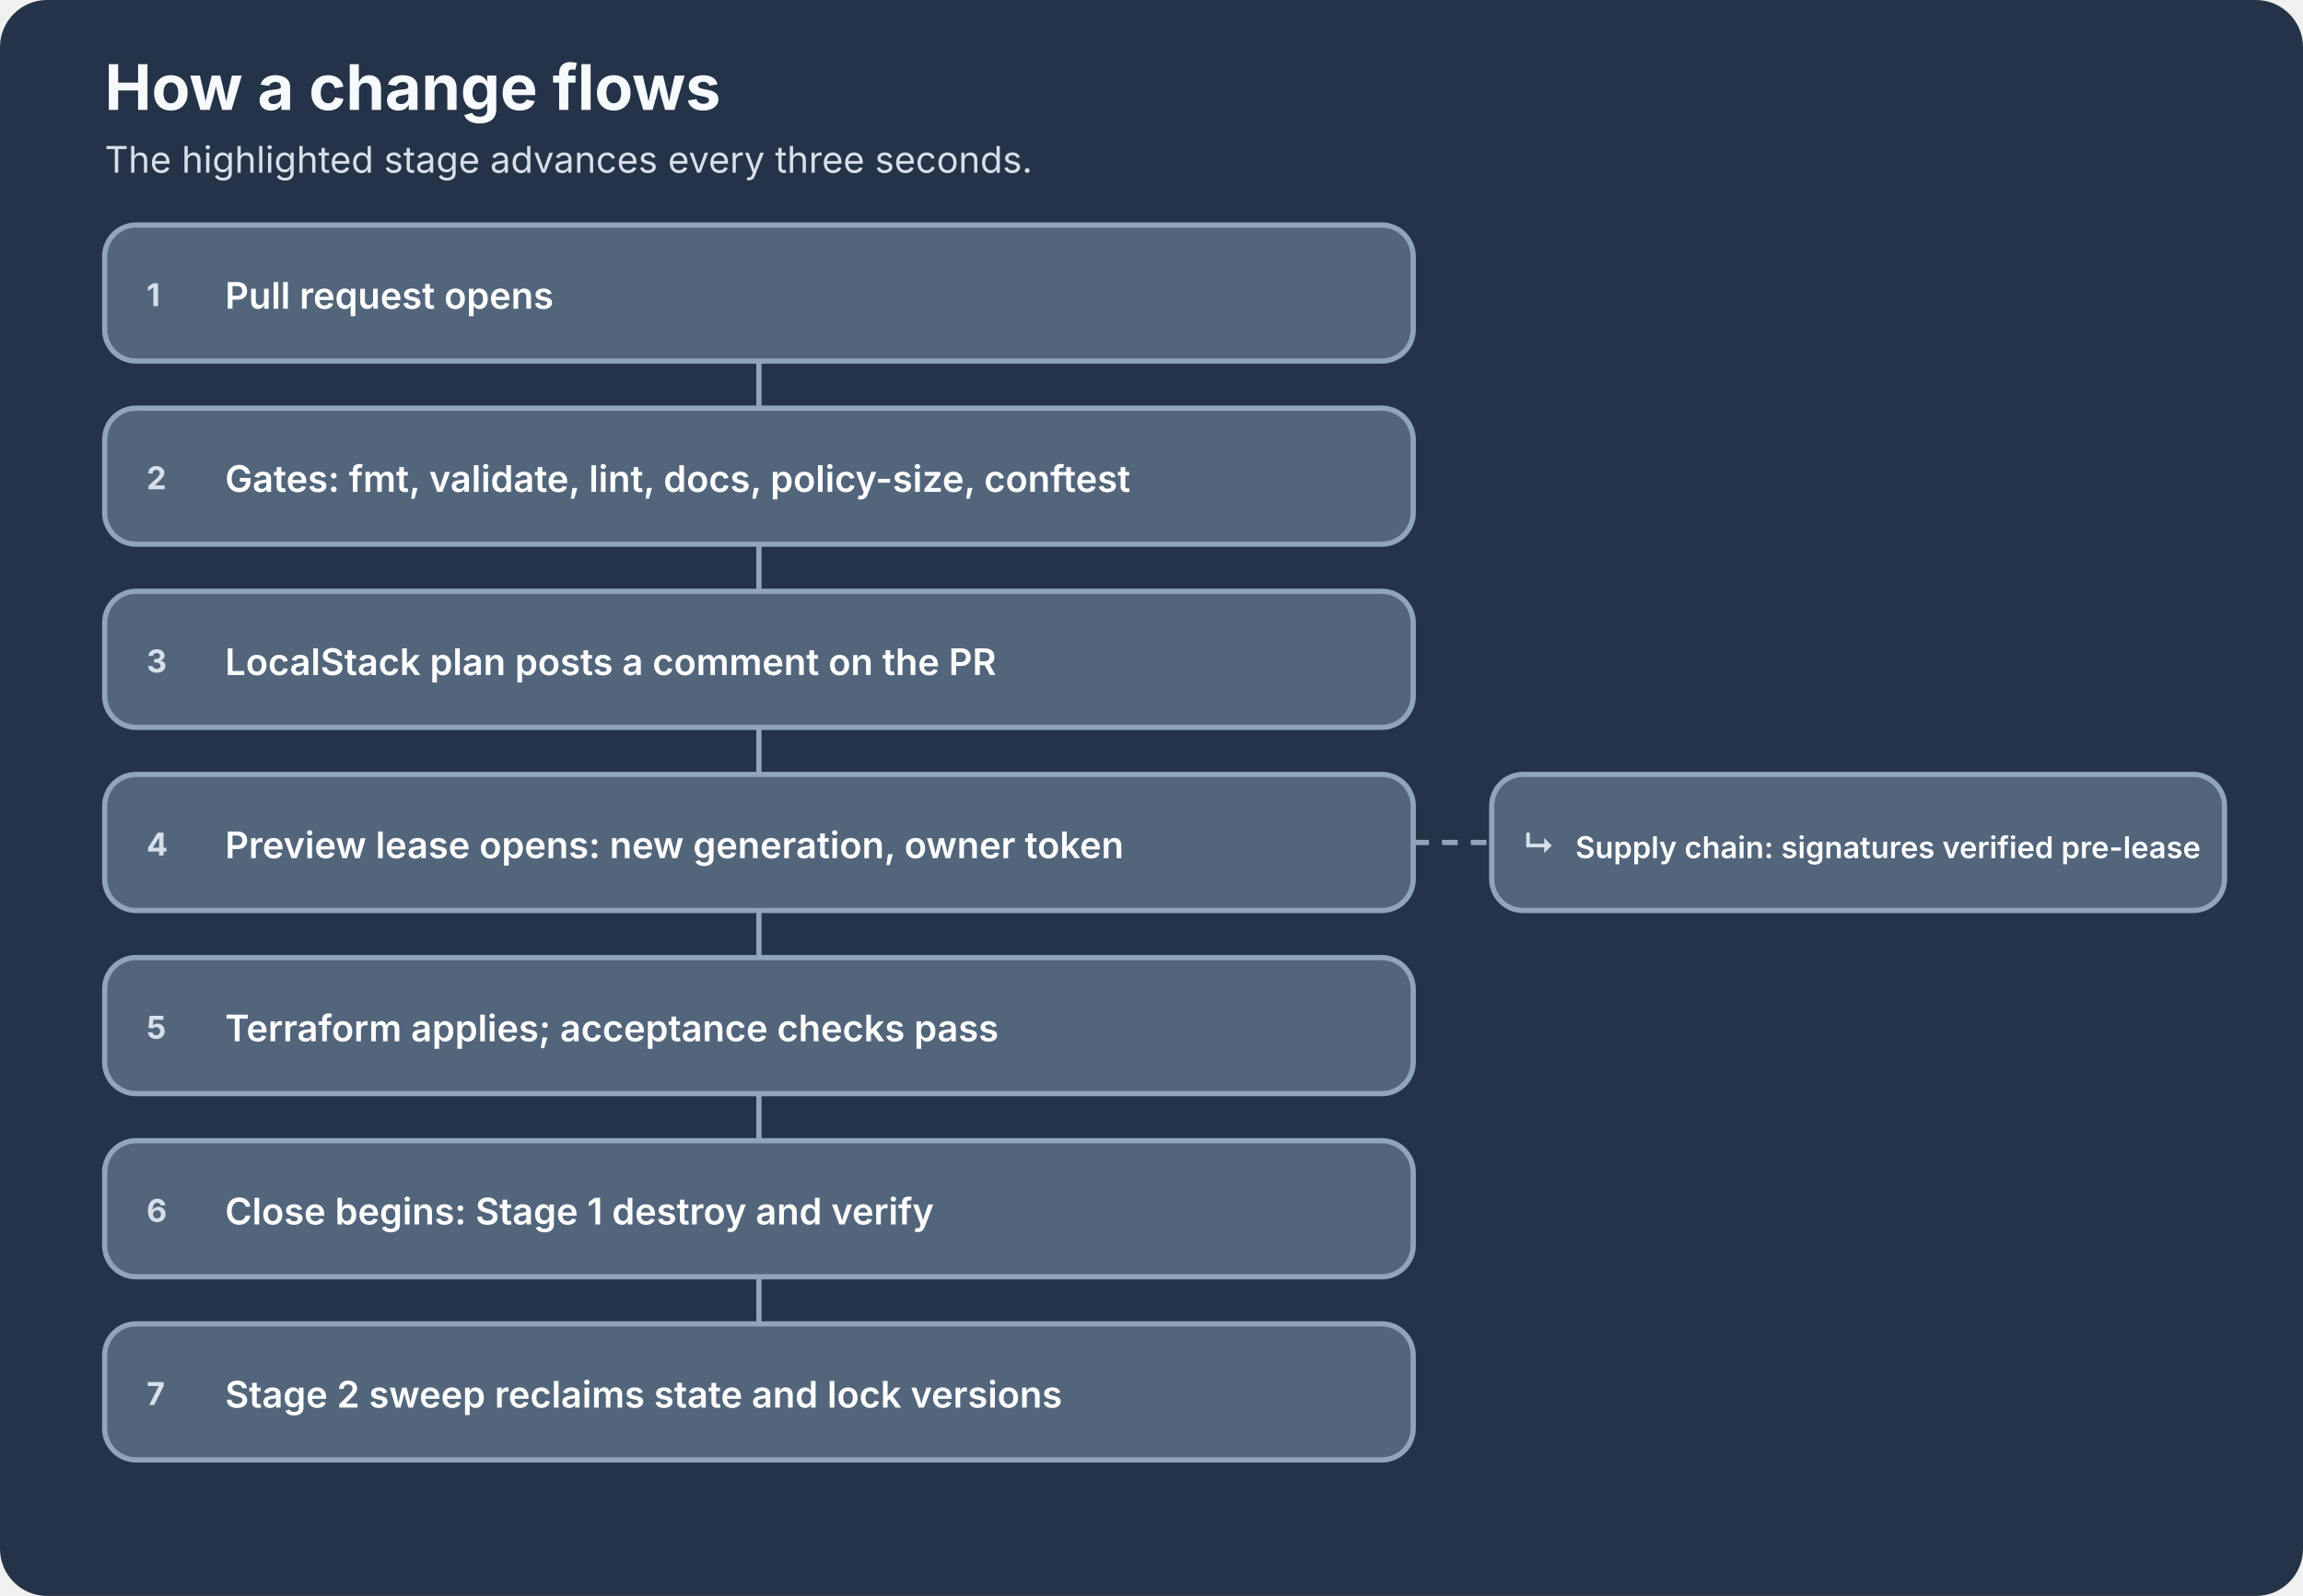
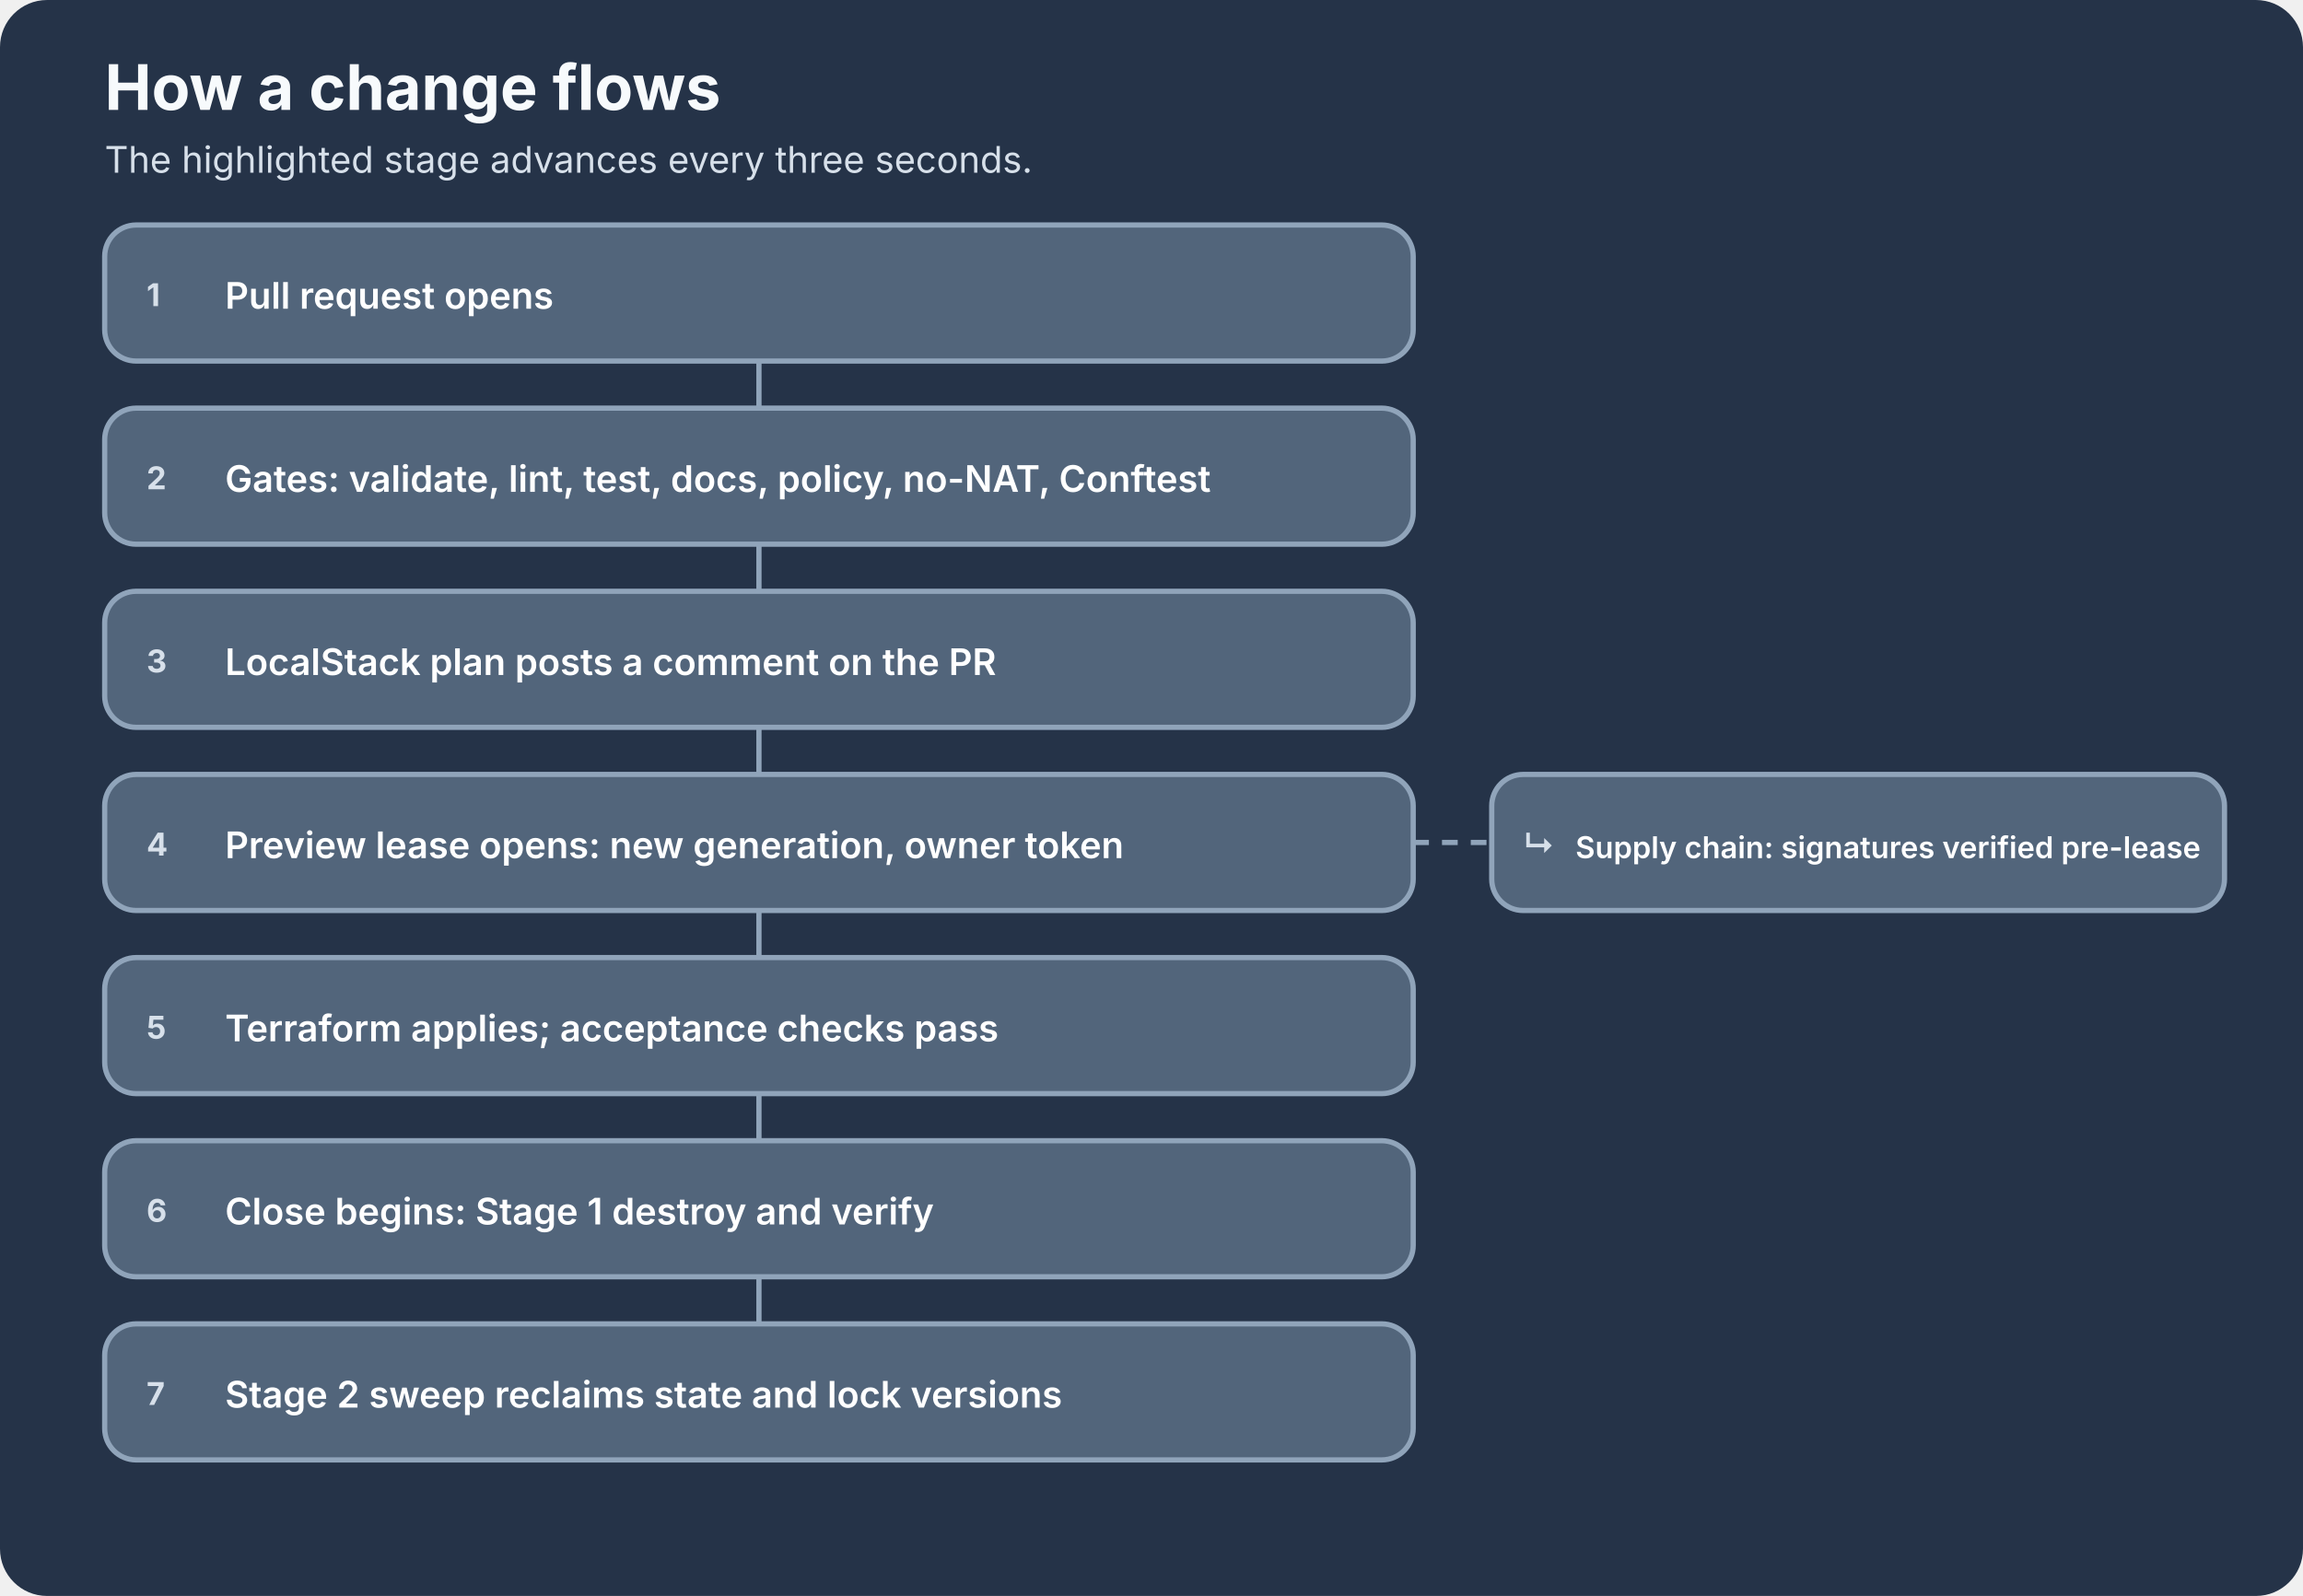
<svg xmlns="http://www.w3.org/2000/svg" viewBox="0 0 880 610" role="img">
  <style>
    :root { color-scheme: light dark; }
    .background { fill: #253348; }
    .heading { fill: #f7fafc; font: 700 24px system-ui, -apple-system, BlinkMacSystemFont, 'Segoe UI', sans-serif; }
    .subheading { fill: #d7e0ea; font: 14px system-ui, -apple-system, BlinkMacSystemFont, 'Segoe UI', sans-serif; }
    .panel rect { fill: #52657b; stroke: #90a4ba; stroke-width: 2; }
    .caption { fill: #ffffff; font: 600 14px system-ui, -apple-system, BlinkMacSystemFont, 'Segoe UI', sans-serif; }
    .supply .caption { font-size: 11.5px; }
    .step-number { fill: #d7e0ea; font: 700 12px system-ui, -apple-system, BlinkMacSystemFont, 'Segoe UI', sans-serif; }
    .connector { fill: none; stroke: #90a4ba; stroke-width: 2; }
    .parallel { stroke-dasharray: 6 5; }
    @keyframes panel-lit {
      0%, 13.9% { fill: #0f766e; stroke: #99f6e4; }
      14.3%, 100% { fill: #52657b; stroke: #90a4ba; }
    }
    .panel rect { animation: panel-lit 21s linear infinite both; }
    .panel-1 rect { animation-delay: -21s; }
    .panel-2 rect { animation-delay: -18s; }
    .panel-3 rect { animation-delay: -15s; }
    .panel-4 rect { animation-delay: -12s; }
    .panel-5 rect { animation-delay: -9s; }
    .panel-6 rect { animation-delay: -6s; }
    .panel-7 rect { animation-delay: -3s; }
    .panel-8 rect { animation-delay: -12s; }
    @media (prefers-reduced-motion: reduce) {
      .panel rect { animation: none; fill: #0f766e; stroke: #99f6e4; }
    }
  </style>
  <rect class="background" width="880" height="610" rx="18" />
  <text class="heading" x="40" y="42">How a change flows</text>
  <text class="subheading" x="40" y="66">The highlighted stage advances every three seconds.</text>
  <g id="step-1" class="panel panel-1" transform="translate(40 86)">
    <rect width="500" height="52" rx="12" />
    <text class="step-number" x="16" y="31">1</text>
    <text class="caption" x="46" y="32">Pull request opens</text>
  </g>
  <path class="connector" d="M290 138 V156" />
  <g id="step-2" class="panel panel-2" transform="translate(40 156)">
    <rect width="500" height="52" rx="12" />
    <text class="step-number" x="16" y="31">2</text>
-     <text class="caption" x="46" y="32">Gates: fmt, validate, lint, docs, policy-size, conftest</text>
+     <text class="caption" x="46" y="32">Gates: validate, lint, test, docs, policy, no-NAT, Conftest</text>
  </g>
  <path class="connector" d="M290 208 V226" />
  <g id="step-3" class="panel panel-3" transform="translate(40 226)">
    <rect width="500" height="52" rx="12" />
    <text class="step-number" x="16" y="31">3</text>
    <text class="caption" x="46" y="32">LocalStack plan posts a comment on the PR</text>
  </g>
  <path class="connector" d="M290 278 V296" />
  <g id="step-4" class="panel panel-4" transform="translate(40 296)">
    <rect width="500" height="52" rx="12" />
    <text class="step-number" x="16" y="31">4</text>
    <text class="caption" x="46" y="32">Preview lease opens: new generation, owner token</text>
  </g>
  <path class="connector" d="M290 348 V366" />
  <g id="step-5" class="panel panel-5" transform="translate(40 366)">
    <rect width="500" height="52" rx="12" />
    <text class="step-number" x="16" y="31">5</text>
    <text class="caption" x="46" y="32">Terraform applies; acceptance checks pass</text>
  </g>
  <path class="connector" d="M290 418 V436" />
  <g id="step-6" class="panel panel-6" transform="translate(40 436)">
    <rect width="500" height="52" rx="12" />
    <text class="step-number" x="16" y="31">6</text>
    <text class="caption" x="46" y="32">Close begins: Stage 1 destroy and verify</text>
  </g>
  <path class="connector" d="M290 488 V506" />
  <g id="step-7" class="panel panel-7" transform="translate(40 506)">
    <rect width="500" height="52" rx="12" />
    <text class="step-number" x="16" y="31">7</text>
    <text class="caption" x="46" y="32">Stage 2 sweep reclaims state and lock versions</text>
  </g>
  <path class="connector parallel" d="M540 322 H570" />
  <g id="step-8" class="panel panel-8 supply" transform="translate(570 296)">
    <rect width="280" height="52" rx="12" />
    <text class="step-number" x="12" y="31">↳</text>
    <text class="caption" x="32" y="32">Supply chain: signatures verified pre-lease</text>
  </g>
</svg>
